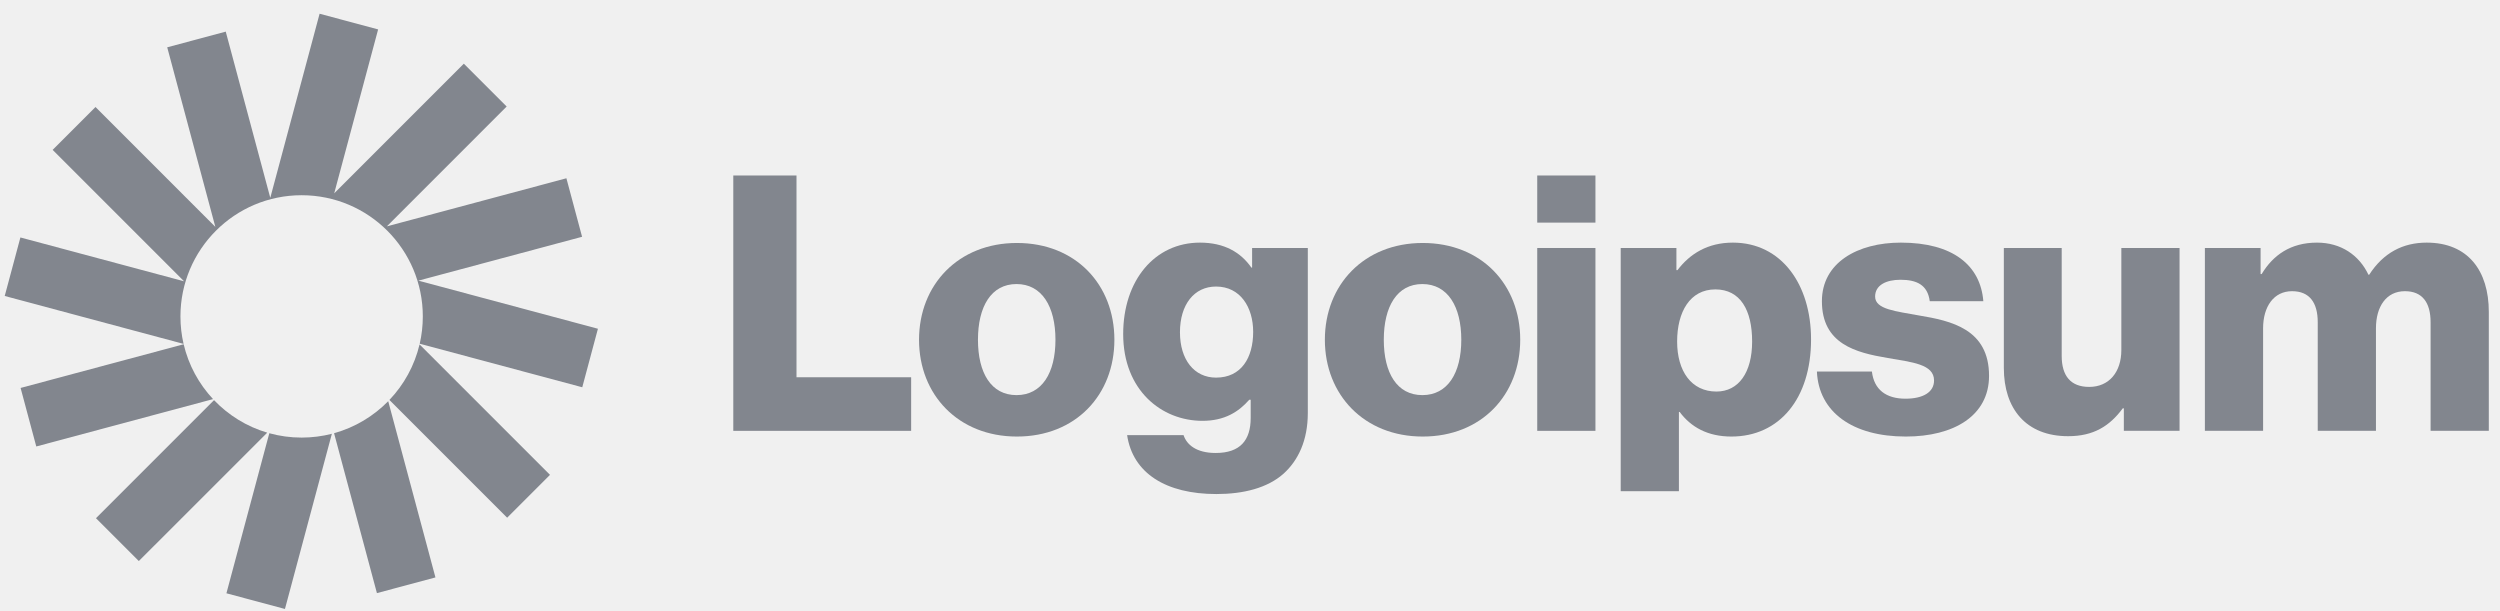
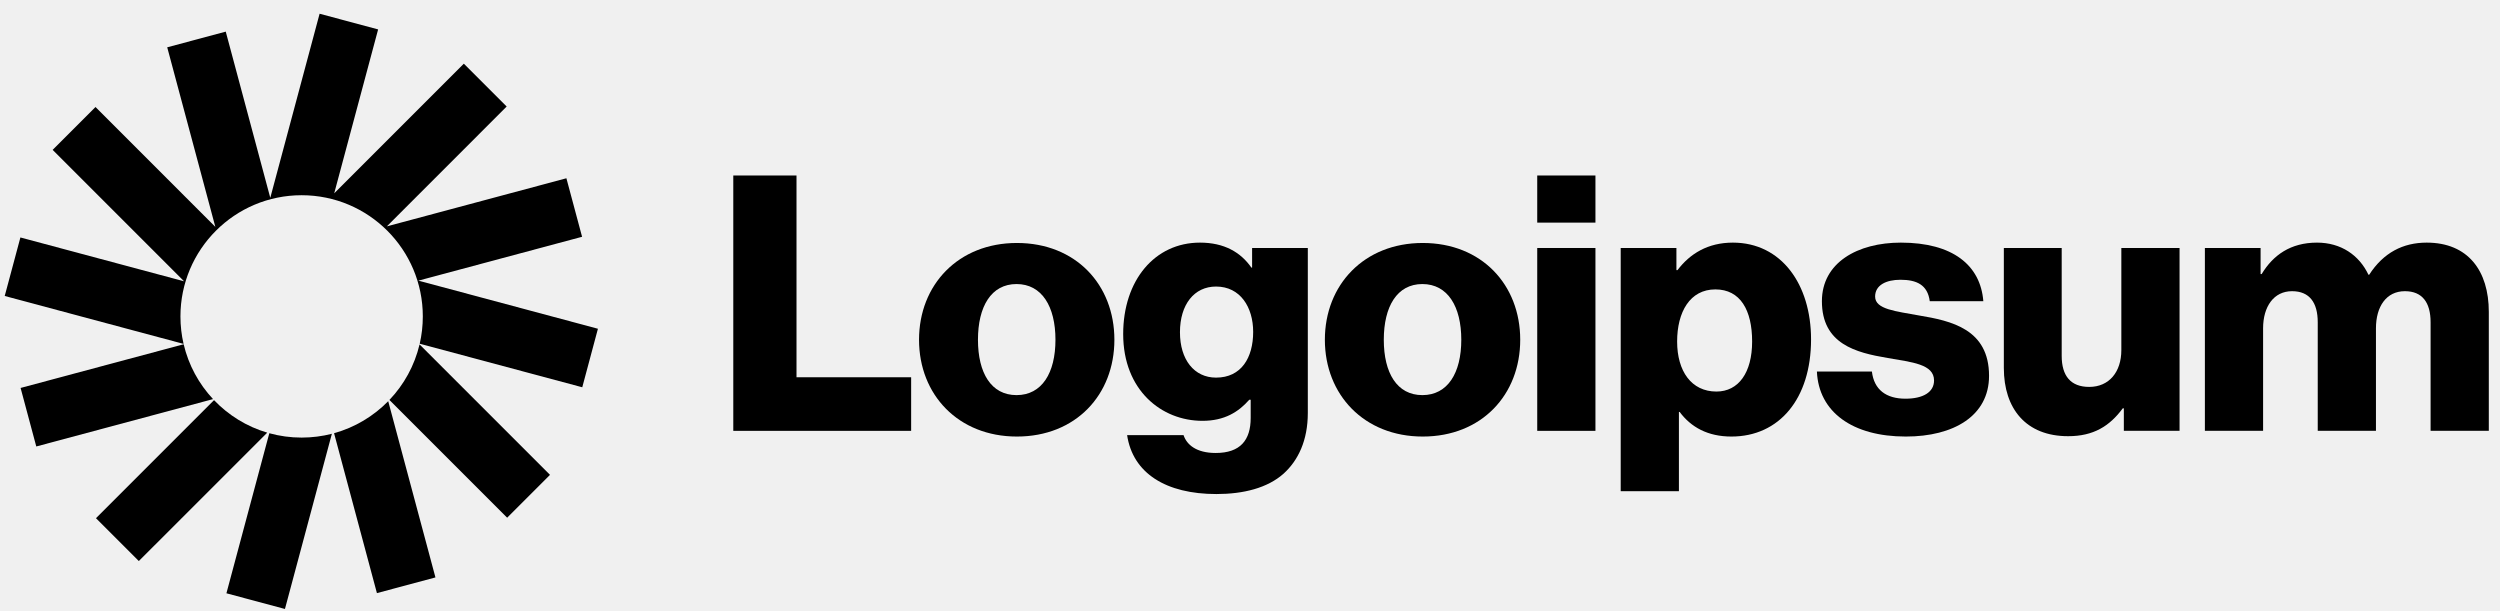
<svg xmlns="http://www.w3.org/2000/svg" width="168" height="41" viewBox="0 0 168 41" fill="none">
  <g clip-path="url(#clip0_1_1720)">
-     <path d="M49.277 28.953H61.229V25.352H53.525V11.793H49.277V28.953Z" fill="#82868E" />
-     <path d="M68.311 26.552C66.607 26.552 65.719 25.064 65.719 22.832C65.719 20.6 66.607 19.088 68.311 19.088C70.015 19.088 70.927 20.6 70.927 22.832C70.927 25.064 70.015 26.552 68.311 26.552ZM68.335 29.336C72.295 29.336 74.887 26.528 74.887 22.832C74.887 19.136 72.295 16.328 68.335 16.328C64.399 16.328 61.759 19.136 61.759 22.832C61.759 26.528 64.399 29.336 68.335 29.336Z" fill="#82868E" />
-     <path d="M81.742 33.2C83.566 33.2 85.174 32.792 86.254 31.832C87.237 30.944 87.885 29.6 87.885 27.752V16.664H84.141V17.984H84.094C83.374 16.952 82.269 16.304 80.638 16.304C77.59 16.304 75.478 18.848 75.478 22.448C75.478 26.216 78.046 28.28 80.805 28.28C82.293 28.28 83.23 27.68 83.95 26.864H84.046V28.088C84.046 29.576 83.35 30.44 81.694 30.44C80.397 30.44 79.749 29.888 79.534 29.24H75.742C76.126 31.808 78.358 33.2 81.742 33.2ZM81.718 25.376C80.254 25.376 79.293 24.176 79.293 22.328C79.293 20.456 80.254 19.256 81.718 19.256C83.35 19.256 84.213 20.648 84.213 22.304C84.213 24.032 83.421 25.376 81.718 25.376Z" fill="#82868E" />
-     <path d="M95.583 26.552C93.879 26.552 92.991 25.064 92.991 22.832C92.991 20.6 93.879 19.088 95.583 19.088C97.287 19.088 98.199 20.6 98.199 22.832C98.199 25.064 97.287 26.552 95.583 26.552ZM95.607 29.336C99.567 29.336 102.159 26.528 102.159 22.832C102.159 19.136 99.567 16.328 95.607 16.328C91.671 16.328 89.031 19.136 89.031 22.832C89.031 26.528 91.671 29.336 95.607 29.336Z" fill="#82868E" />
-     <path d="M103.302 28.953H107.214V16.665H103.302V28.953ZM103.302 14.96H107.214V11.793H103.302V14.96Z" fill="#82868E" />
-     <path d="M108.911 33.008H112.823V27.68H112.871C113.639 28.712 114.767 29.336 116.351 29.336C119.567 29.336 121.703 26.792 121.703 22.808C121.703 19.112 119.711 16.304 116.447 16.304C114.767 16.304 113.567 17.048 112.727 18.152H112.655V16.664H108.911V33.008ZM115.343 26.312C113.663 26.312 112.703 24.944 112.703 22.952C112.703 20.96 113.567 19.448 115.271 19.448C116.951 19.448 117.743 20.84 117.743 22.952C117.743 25.04 116.831 26.312 115.343 26.312Z" fill="#82868E" />
-     <path d="M128.072 29.336C131.288 29.336 133.664 27.944 133.664 25.256C133.664 22.112 131.12 21.56 128.96 21.2C127.4 20.912 126.008 20.792 126.008 19.928C126.008 19.16 126.752 18.8 127.712 18.8C128.792 18.8 129.536 19.136 129.68 20.24H133.28C133.088 17.816 131.216 16.304 127.736 16.304C124.832 16.304 122.432 17.648 122.432 20.24C122.432 23.12 124.712 23.696 126.848 24.056C128.48 24.344 129.968 24.464 129.968 25.568C129.968 26.36 129.224 26.792 128.048 26.792C126.752 26.792 125.936 26.192 125.792 24.968H122.096C122.216 27.68 124.472 29.336 128.072 29.336Z" fill="#82868E" />
-     <path d="M138.978 29.312C140.682 29.312 141.762 28.64 142.65 27.44H142.722V28.952H146.466V16.664H142.554V23.528C142.554 24.992 141.738 26 140.394 26C139.146 26 138.546 25.256 138.546 23.912V16.664H134.658V24.728C134.658 27.464 136.146 29.312 138.978 29.312Z" fill="#82868E" />
-     <path d="M148.168 28.952H152.08V22.064C152.08 20.6 152.8 19.568 154.024 19.568C155.2 19.568 155.752 20.336 155.752 21.656V28.952H159.664V22.064C159.664 20.6 160.36 19.568 161.608 19.568C162.784 19.568 163.336 20.336 163.336 21.656V28.952H167.248V20.96C167.248 18.2 165.856 16.304 163.072 16.304C161.488 16.304 160.168 16.976 159.208 18.464H159.16C158.536 17.144 157.312 16.304 155.704 16.304C153.928 16.304 152.752 17.144 151.984 18.416H151.912V16.664H148.168V28.952Z" fill="#82868E" />
-     <path d="M25.41 1.977L21.477 0.923L18.163 13.293L15.17 2.125L11.237 3.179L14.47 15.245L6.417 7.192L3.538 10.071L12.371 18.904L1.371 15.957L0.317 19.89L12.336 23.11C12.198 22.517 12.126 21.898 12.126 21.263C12.126 16.765 15.772 13.119 20.269 13.119C24.767 13.119 28.413 16.765 28.413 21.263C28.413 21.894 28.341 22.509 28.205 23.099L39.128 26.025L40.181 22.092L28.115 18.859L39.116 15.912L38.062 11.979L25.996 15.212L34.048 7.159L31.169 4.28L22.459 12.99L25.41 1.977Z" fill="#82868E" />
-     <path d="M28.194 23.144C27.857 24.57 27.145 25.851 26.168 26.877L34.081 34.79L36.96 31.911L28.194 23.144Z" fill="#82868E" />
-     <path d="M26.088 26.96C25.099 27.969 23.85 28.723 22.449 29.111L25.329 39.857L29.262 38.803L26.088 26.96Z" fill="#82868E" />
-     <path d="M22.302 29.15C21.652 29.317 20.971 29.406 20.269 29.406C19.517 29.406 18.788 29.304 18.097 29.113L15.215 39.869L19.148 40.923L22.302 29.15Z" fill="#82868E" />
-     <path d="M17.958 29.074C16.578 28.666 15.351 27.903 14.383 26.89L6.45 34.823L9.329 37.702L17.958 29.074Z" fill="#82868E" />
-     <path d="M14.317 26.82C13.365 25.801 12.672 24.538 12.342 23.134L1.384 26.07L2.438 30.003L14.317 26.82Z" fill="#82868E" />
+     <path d="M49.277 28.953H61.229V25.352H53.525V11.793H49.277V28.953Z" fill="currentColor" />
+     <path d="M68.311 26.552C66.607 26.552 65.719 25.064 65.719 22.832C65.719 20.6 66.607 19.088 68.311 19.088C70.015 19.088 70.927 20.6 70.927 22.832C70.927 25.064 70.015 26.552 68.311 26.552ZM68.335 29.336C72.295 29.336 74.887 26.528 74.887 22.832C74.887 19.136 72.295 16.328 68.335 16.328C64.399 16.328 61.759 19.136 61.759 22.832C61.759 26.528 64.399 29.336 68.335 29.336Z" fill="currentColor" />
+     <path d="M81.742 33.2C83.566 33.2 85.174 32.792 86.254 31.832C87.237 30.944 87.885 29.6 87.885 27.752V16.664H84.141V17.984H84.094C83.374 16.952 82.269 16.304 80.638 16.304C77.59 16.304 75.478 18.848 75.478 22.448C75.478 26.216 78.046 28.28 80.805 28.28C82.293 28.28 83.23 27.68 83.95 26.864H84.046V28.088C84.046 29.576 83.35 30.44 81.694 30.44C80.397 30.44 79.749 29.888 79.534 29.24H75.742C76.126 31.808 78.358 33.2 81.742 33.2ZM81.718 25.376C80.254 25.376 79.293 24.176 79.293 22.328C79.293 20.456 80.254 19.256 81.718 19.256C83.35 19.256 84.213 20.648 84.213 22.304C84.213 24.032 83.421 25.376 81.718 25.376Z" fill="currentColor" />
+     <path d="M95.583 26.552C93.879 26.552 92.991 25.064 92.991 22.832C92.991 20.6 93.879 19.088 95.583 19.088C97.287 19.088 98.199 20.6 98.199 22.832C98.199 25.064 97.287 26.552 95.583 26.552ZM95.607 29.336C99.567 29.336 102.159 26.528 102.159 22.832C102.159 19.136 99.567 16.328 95.607 16.328C91.671 16.328 89.031 19.136 89.031 22.832C89.031 26.528 91.671 29.336 95.607 29.336Z" fill="currentColor" />
+     <path d="M103.302 28.953H107.214V16.665H103.302V28.953ZM103.302 14.96H107.214V11.793H103.302V14.96Z" fill="currentColor" />
+     <path d="M108.911 33.008H112.823V27.68H112.871C113.639 28.712 114.767 29.336 116.351 29.336C119.567 29.336 121.703 26.792 121.703 22.808C121.703 19.112 119.711 16.304 116.447 16.304C114.767 16.304 113.567 17.048 112.727 18.152H112.655V16.664H108.911V33.008ZM115.343 26.312C113.663 26.312 112.703 24.944 112.703 22.952C112.703 20.96 113.567 19.448 115.271 19.448C116.951 19.448 117.743 20.84 117.743 22.952C117.743 25.04 116.831 26.312 115.343 26.312Z" fill="currentColor" />
+     <path d="M128.072 29.336C131.288 29.336 133.664 27.944 133.664 25.256C133.664 22.112 131.12 21.56 128.96 21.2C127.4 20.912 126.008 20.792 126.008 19.928C126.008 19.16 126.752 18.8 127.712 18.8C128.792 18.8 129.536 19.136 129.68 20.24H133.28C133.088 17.816 131.216 16.304 127.736 16.304C124.832 16.304 122.432 17.648 122.432 20.24C122.432 23.12 124.712 23.696 126.848 24.056C128.48 24.344 129.968 24.464 129.968 25.568C129.968 26.36 129.224 26.792 128.048 26.792C126.752 26.792 125.936 26.192 125.792 24.968H122.096C122.216 27.68 124.472 29.336 128.072 29.336Z" fill="currentColor" />
+     <path d="M138.978 29.312C140.682 29.312 141.762 28.64 142.65 27.44H142.722V28.952H146.466V16.664H142.554V23.528C142.554 24.992 141.738 26 140.394 26C139.146 26 138.546 25.256 138.546 23.912V16.664H134.658V24.728C134.658 27.464 136.146 29.312 138.978 29.312Z" fill="currentColor" />
+     <path d="M148.168 28.952H152.08V22.064C152.08 20.6 152.8 19.568 154.024 19.568C155.2 19.568 155.752 20.336 155.752 21.656V28.952H159.664V22.064C159.664 20.6 160.36 19.568 161.608 19.568C162.784 19.568 163.336 20.336 163.336 21.656V28.952H167.248V20.96C167.248 18.2 165.856 16.304 163.072 16.304C161.488 16.304 160.168 16.976 159.208 18.464H159.16C158.536 17.144 157.312 16.304 155.704 16.304C153.928 16.304 152.752 17.144 151.984 18.416H151.912V16.664H148.168V28.952Z" fill="currentColor" />
+     <path d="M25.41 1.977L21.477 0.923L18.163 13.293L15.17 2.125L11.237 3.179L14.47 15.245L6.417 7.192L3.538 10.071L12.371 18.904L1.371 15.957L0.317 19.89L12.336 23.11C12.198 22.517 12.126 21.898 12.126 21.263C12.126 16.765 15.772 13.119 20.269 13.119C24.767 13.119 28.413 16.765 28.413 21.263C28.413 21.894 28.341 22.509 28.205 23.099L39.128 26.025L40.181 22.092L28.115 18.859L39.116 15.912L38.062 11.979L25.996 15.212L34.048 7.159L31.169 4.28L22.459 12.99L25.41 1.977Z" fill="currentColor" />
+     <path d="M28.194 23.144C27.857 24.57 27.145 25.851 26.168 26.877L34.081 34.79L36.96 31.911L28.194 23.144Z" fill="currentColor" />
+     <path d="M26.088 26.96C25.099 27.969 23.85 28.723 22.449 29.111L25.329 39.857L29.262 38.803L26.088 26.96Z" fill="currentColor" />
+     <path d="M22.302 29.15C21.652 29.317 20.971 29.406 20.269 29.406C19.517 29.406 18.788 29.304 18.097 29.113L15.215 39.869L19.148 40.923L22.302 29.15Z" fill="currentColor" />
+     <path d="M17.958 29.074C16.578 28.666 15.351 27.903 14.383 26.89L6.45 34.823L9.329 37.702L17.958 29.074Z" fill="currentColor" />
+     <path d="M14.317 26.82C13.365 25.801 12.672 24.538 12.342 23.134L1.384 26.07L2.438 30.003L14.317 26.82Z" fill="currentColor" />
  </g>
  <defs>
    <clipPath id="clip0_1_1720">
      <rect width="168" height="41" fill="white" />
    </clipPath>
  </defs>
</svg>
